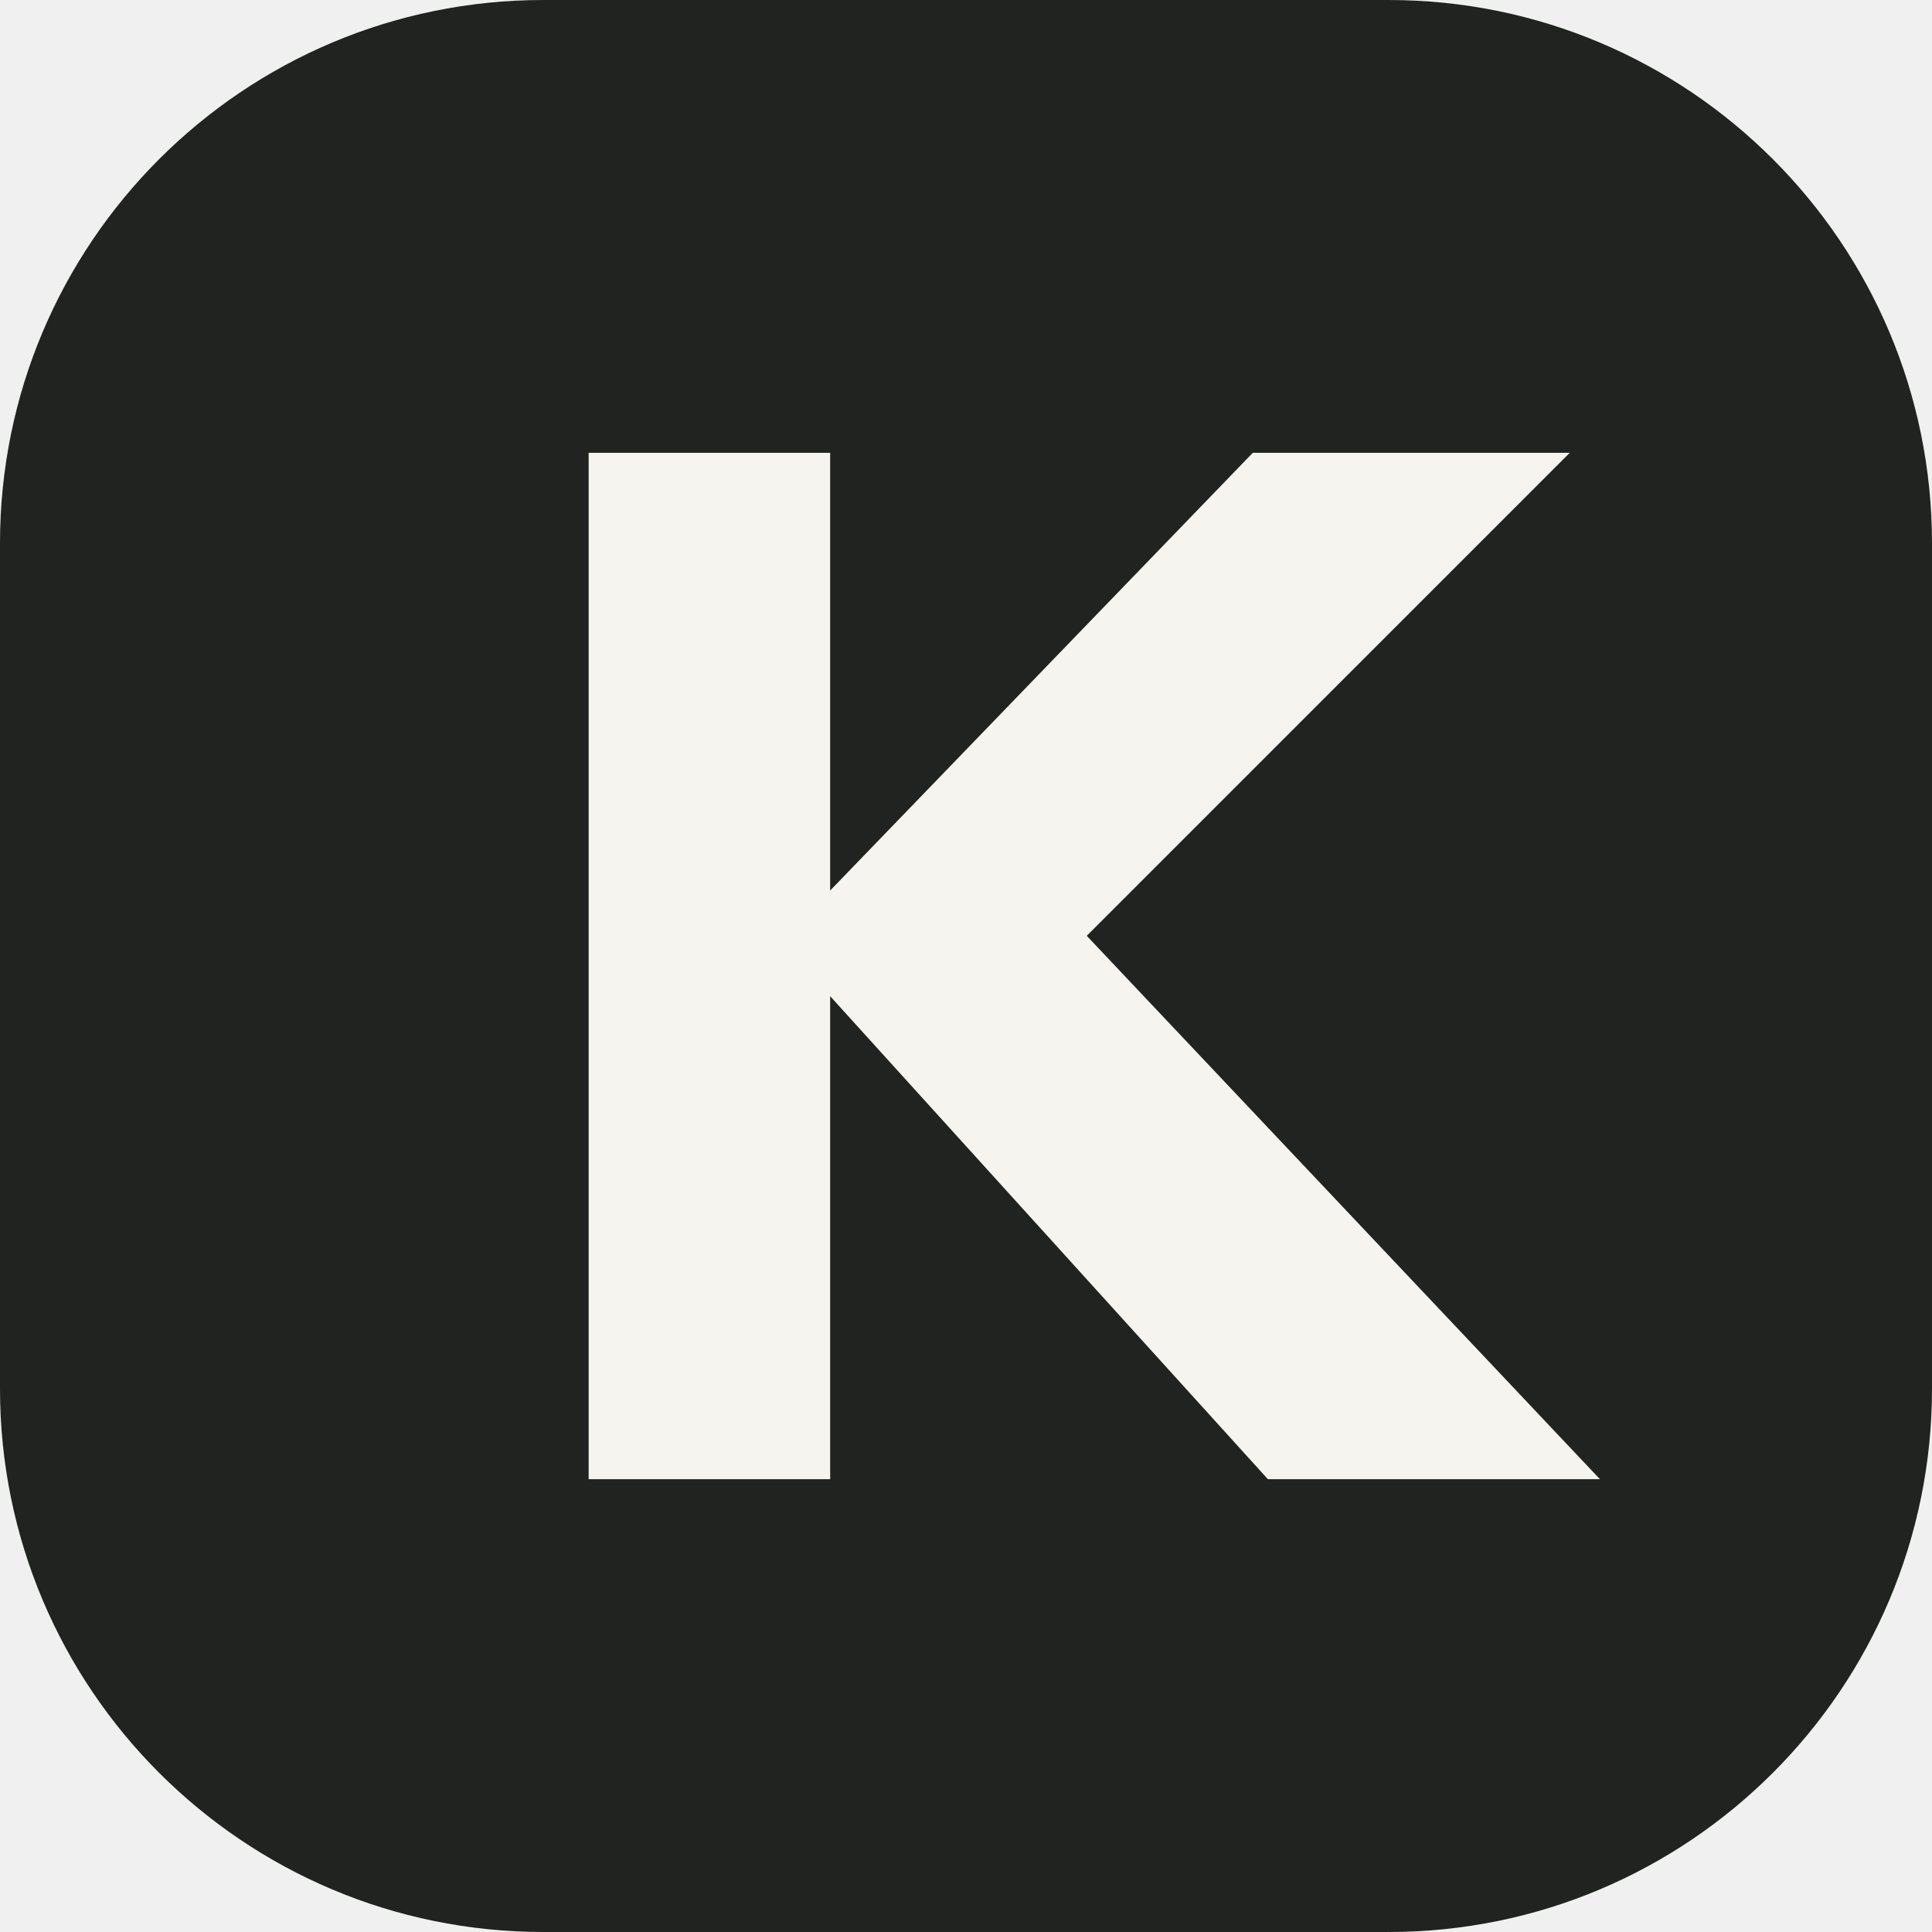
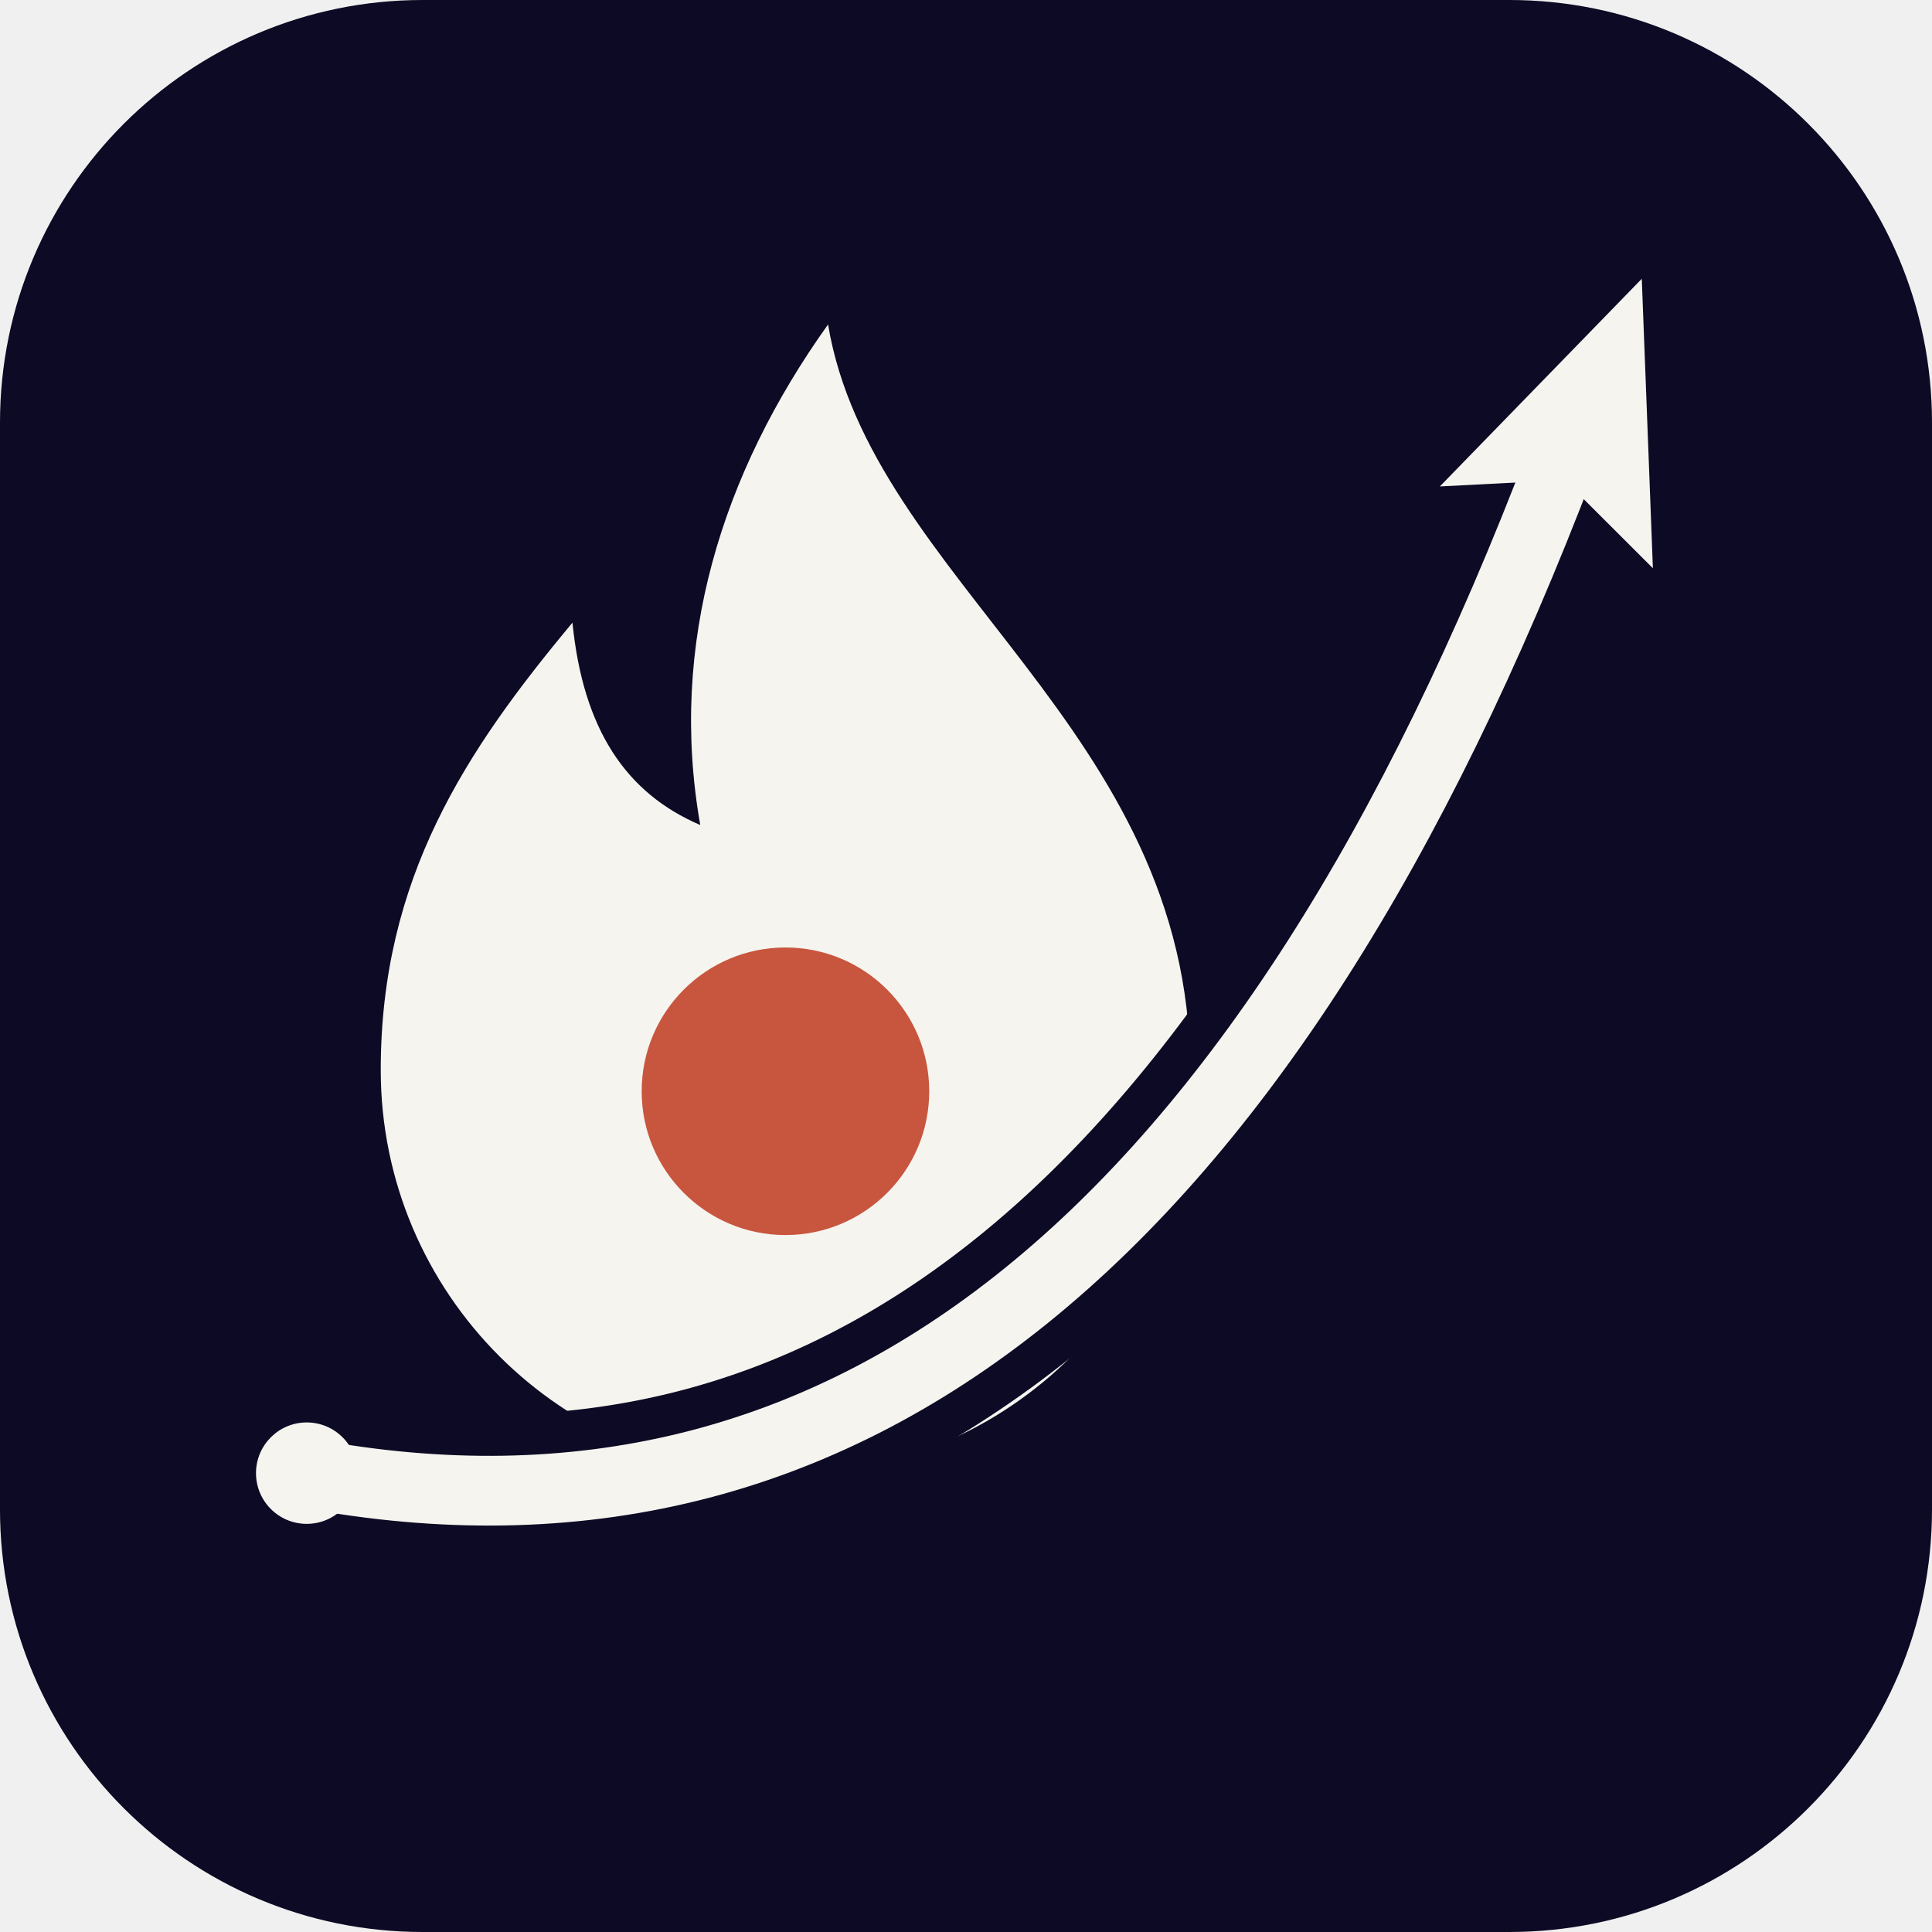
- <svg xmlns="http://www.w3.org/2000/svg" width="512" height="512" viewBox="0 0 128 128">
-   <rect width="128" height="128" rx="36" fill="#20231f" />
-   <path d="M39 30h16v29l28-29h21L72 62l34 36H84L55 66v32H39V30Z" fill="#f5f4ef" />
+ <svg xmlns="http://www.w3.org/2000/svg" viewBox="0 0 128 128" width="128" height="128" role="img" aria-label="Keepraw Fly">
+   <rect x="0" y="0" width="128" height="128" rx="28" fill="#0c0a24" />
+   <g transform="translate(10.24 10.24) scale(.84)">
+     <defs>
+       <mask id="fly-arc-gap" maskUnits="userSpaceOnUse" x="0" y="0" width="128" height="128">
+         <rect width="128" height="128" fill="#fff" />
+         <path d="M12 104Q76 116 111 24" fill="none" stroke="#000" stroke-width="12" stroke-linecap="round" />
+       </mask>
+     </defs>
+     <g mask="url(#fly-arc-gap)">
+       <g transform="translate(-4 5) scale(.84)">
+         <path fill="#f5f4ef" d="M68 10C72 34 102 48 102 80A38 38 0 0 1 26 80C26 62 34 50 44 38C45 48 49 54 56 57C53 40 58 24 68 10Z" />
+         <circle cx="64" cy="82" r="13.5" fill="#c8553d" />
+       </g>
+     </g>
+     <path d="M12 104Q76 116 111 24" fill="none" stroke="#f5f4ef" stroke-width="5.5" stroke-linecap="round" />
+     <circle cx="12" cy="104" r="4" fill="#f5f4ef" />
+     <g transform="translate(113 21) rotate(21)">
+       <path fill="#f5f4ef" d="M0 -12L9 9L0 5L-9 9Z" />
+     </g>
+   </g>
</svg>
